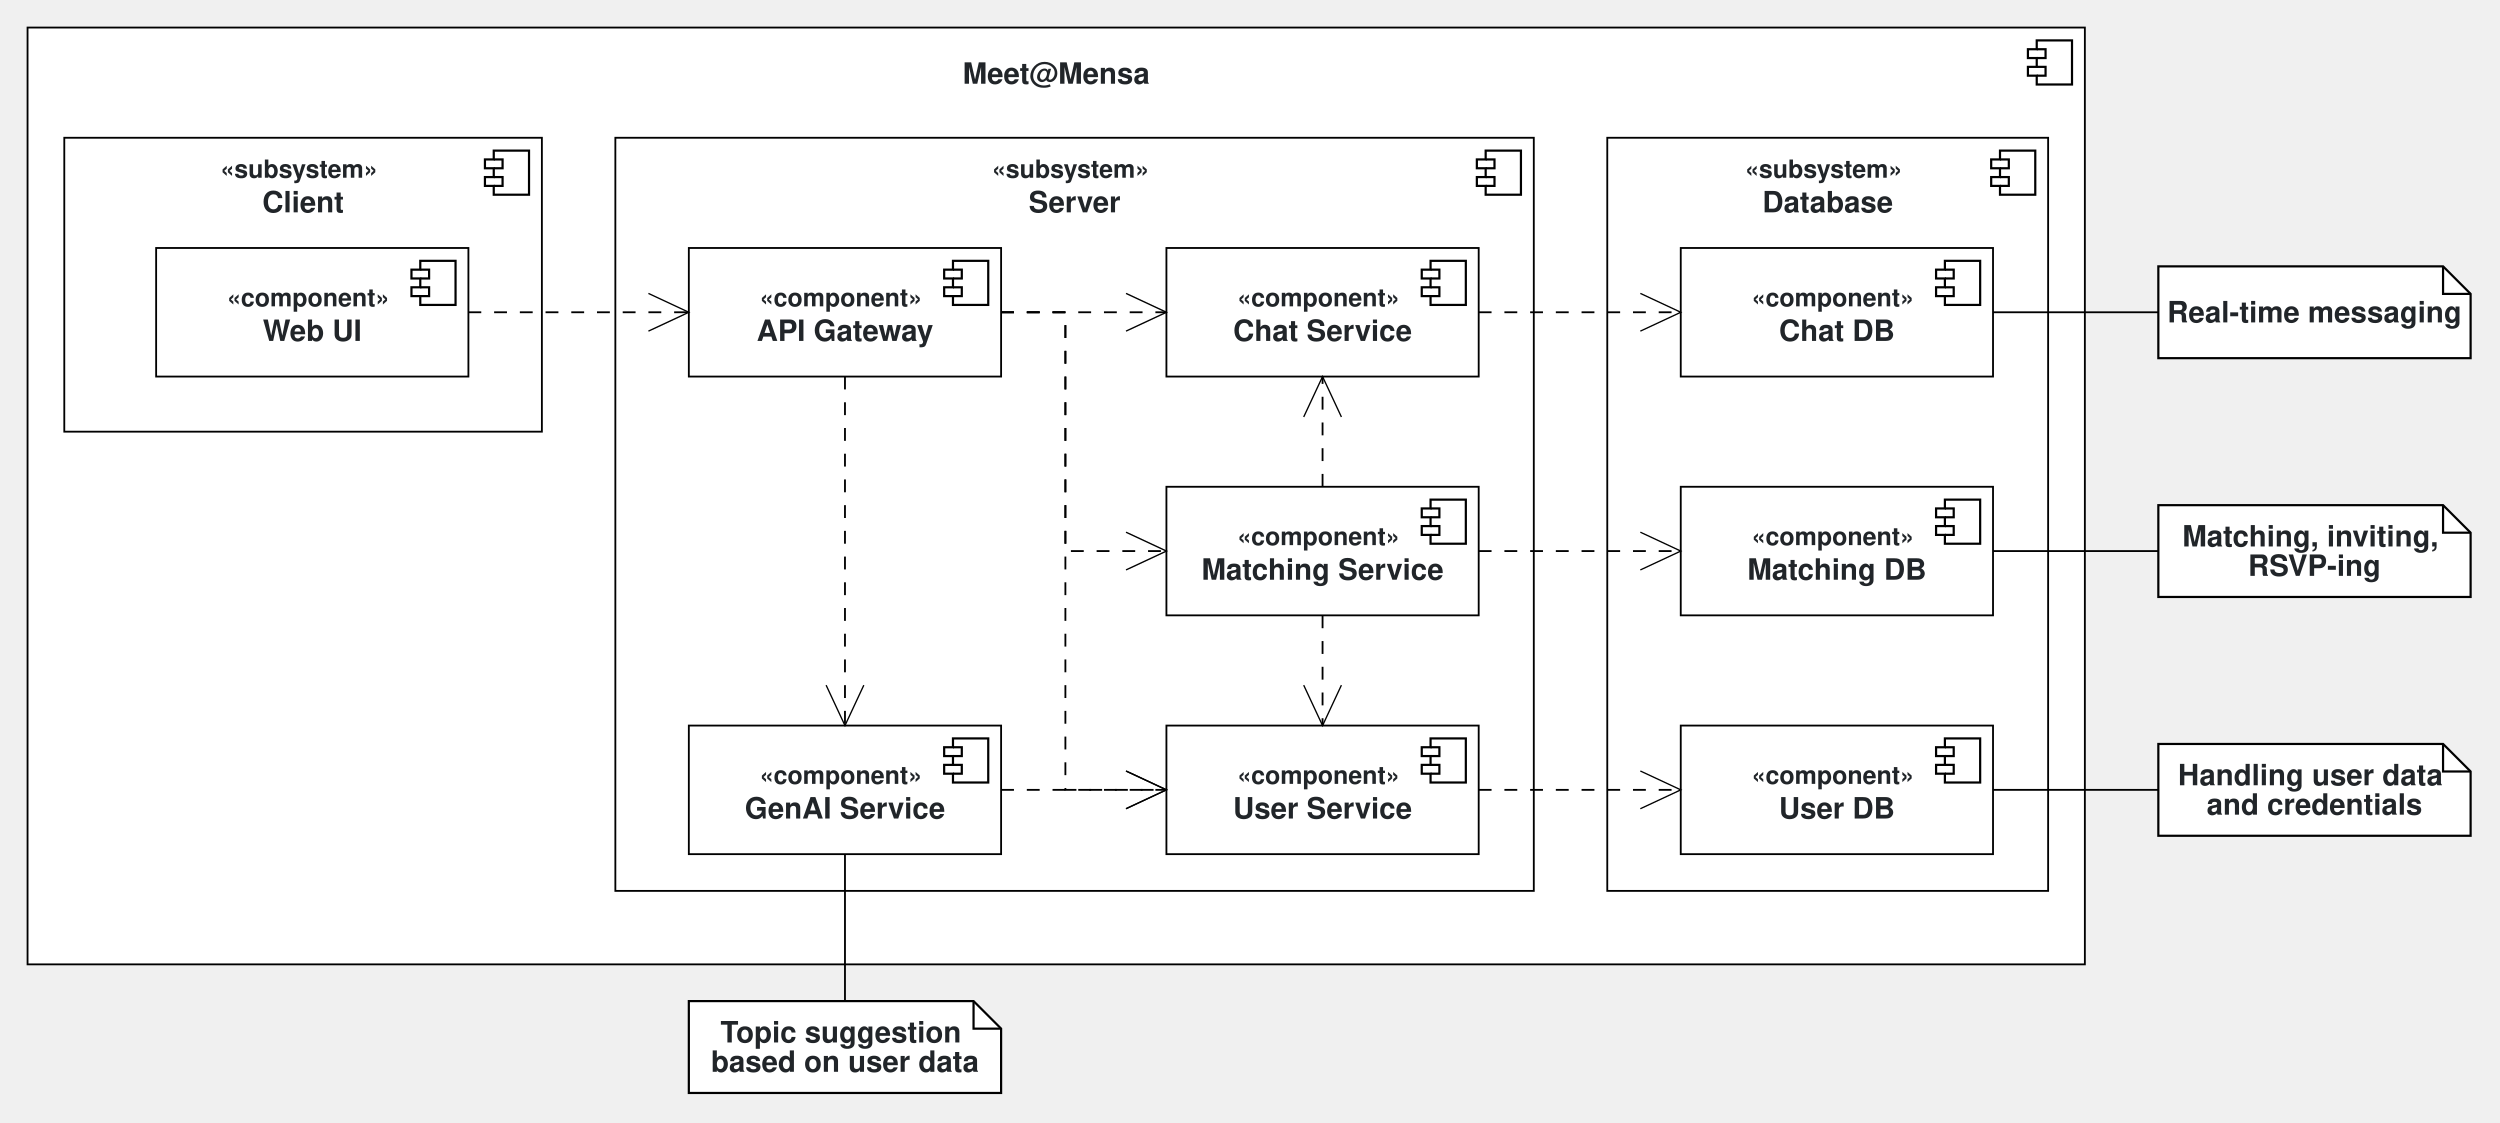
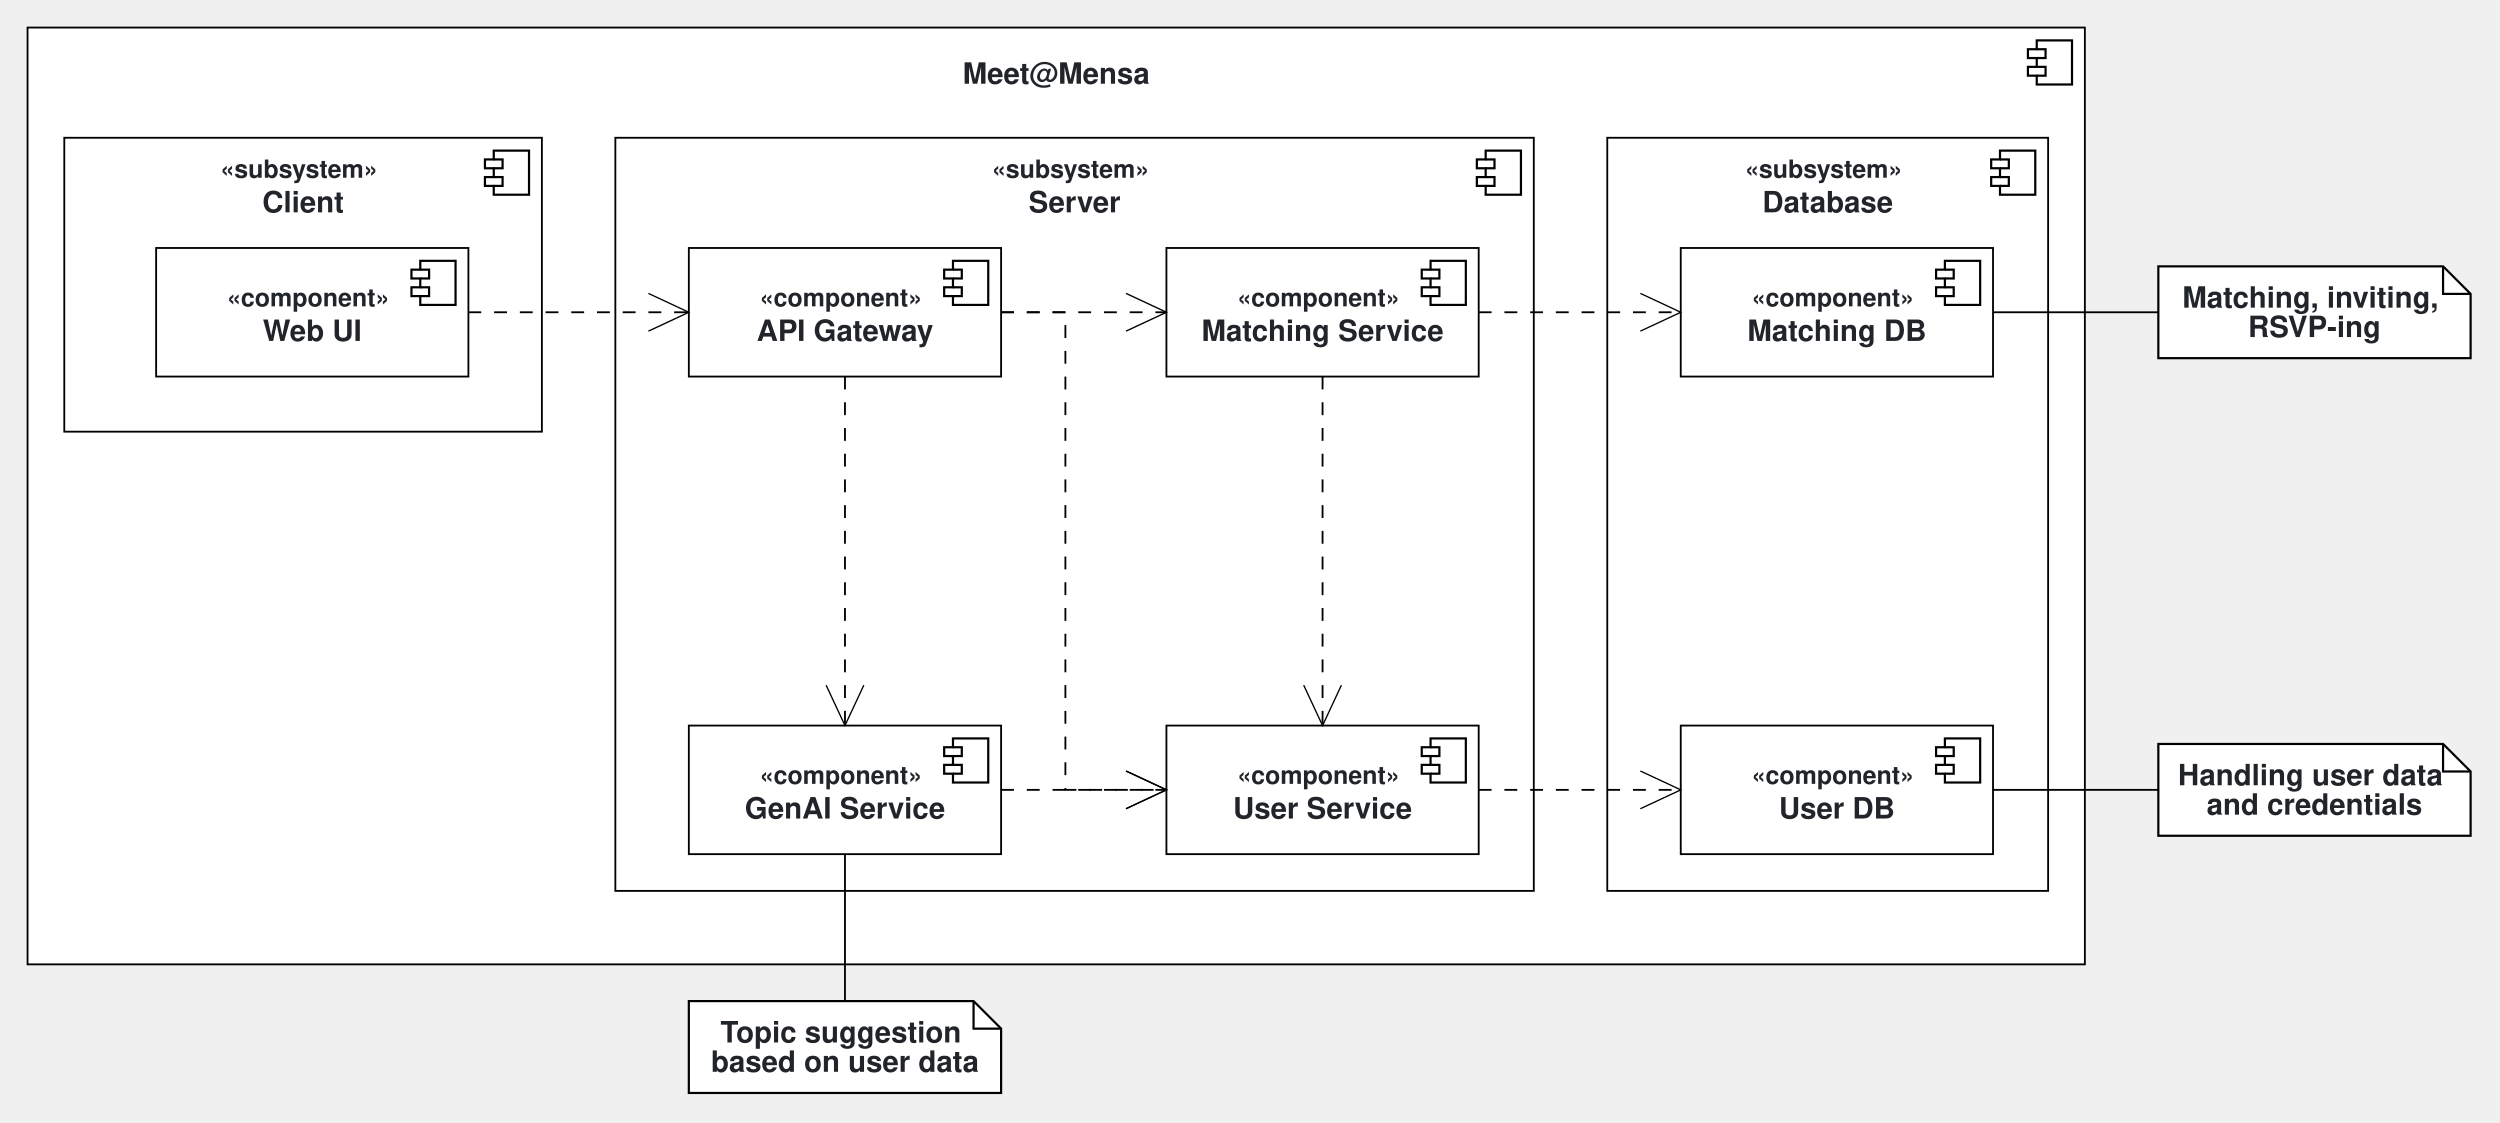
<svg xmlns="http://www.w3.org/2000/svg" width="1361" height="611" fill="#ffffff">
  <defs>
    <style>
  text {
    fill: #212529;
    font-family: Helvetica Neue, Helvetica, Arial, sans-serif;
    font-size: 16px;
  }

  marker, text {
    fill-opacity: 1;
  }

  * {
    overflow: visible;
  }
</style>
  </defs>
  <svg x="15" y="15" width="1120" height="510" class="Meet@Mensa" fill="#ffffff">
    <g data-cy="uml-subsystem">
      <rect width="100%" height="100%" stroke="black" fill="white" class="sc-fqkvVR uHYUy" />
      <g transform="translate(1089, 7)">
        <path d="M 4.8 0 L 24 0 L 24 24 L 4.8 24 L 4.8 19.2 L 0 19.2 L 0 14.4 L 4.8 14.4 L 4.8 9.6 L 0 9.6 L 0 4.8 L 4.8 4.8 Z" stroke-width="1.2" stroke-miterlimit="10" stroke="black" fill="white" class="sc-gEvEer fkqzOi" />
        <path d="M 4.8 4.8 L 9.6 4.8 L 9.6 9.6 L 4.8 9.6 M 4.8 14.4 L 9.6 14.4 L 9.6 19.2 L 4.8 19.2" stroke-width="1.2" stroke-miterlimit="10" stroke="black" fill="none" class="sc-gEvEer bFSwyf" />
      </g>
      <text x="50%" y="25px" dominant-baseline="middle" text-anchor="middle" font-weight="bold" pointer-events="none">
        <tspan x="50%" dy="0" text-anchor="middle">Meet@Mensa</tspan>
      </text>
    </g>
  </svg>
  <svg x="35" y="75" width="260" height="160" class="Client" fill="#ffffff">
    <g data-cy="uml-subsystem">
      <rect width="100%" height="100%" stroke="black" fill="white" class="sc-fqkvVR uHYUy" />
      <g transform="translate(229, 7)">
        <path d="M 4.8 0 L 24 0 L 24 24 L 4.8 24 L 4.8 19.2 L 0 19.2 L 0 14.4 L 4.8 14.4 L 4.8 9.6 L 0 9.6 L 0 4.8 L 4.8 4.8 Z" stroke-width="1.2" stroke-miterlimit="10" stroke="black" fill="white" class="sc-gEvEer fkqzOi" />
        <path d="M 4.8 4.8 L 9.6 4.8 L 9.6 9.6 L 4.8 9.6 M 4.8 14.4 L 9.6 14.4 L 9.6 19.2 L 4.8 19.2" stroke-width="1.2" stroke-miterlimit="10" stroke="black" fill="none" class="sc-gEvEer bFSwyf" />
      </g>
      <text x="50%" y="25px" dominant-baseline="middle" text-anchor="middle" font-weight="bold" pointer-events="none">
        <tspan x="50%" dy="-8" text-anchor="middle" font-size="85%">«subsystem»</tspan>
        <tspan x="50%" dy="18" text-anchor="middle">Client</tspan>
      </text>
    </g>
  </svg>
  <svg x="85" y="135" width="170" height="70" class="Web UI" fill="#ffffff">
    <g data-cy="uml-component">
      <rect width="100%" height="100%" stroke="black" fill="white" class="sc-fqkvVR uHYUy" />
      <g transform="translate(139, 7)">
        <path d="M 4.8 0 L 24 0 L 24 24 L 4.8 24 L 4.8 19.2 L 0 19.2 L 0 14.4 L 4.8 14.4 L 4.8 9.6 L 0 9.6 L 0 4.8 L 4.8 4.8 Z" stroke-width="1.2" stroke-miterlimit="10" stroke="black" fill="white" class="sc-gEvEer fkqzOi" />
        <path d="M 4.8 4.8 L 9.6 4.8 L 9.6 9.6 L 4.8 9.6 M 4.8 14.4 L 9.6 14.4 L 9.6 19.2 L 4.8 19.2" stroke-width="1.2" stroke-miterlimit="10" stroke="black" fill="none" class="sc-gEvEer bFSwyf" />
      </g>
      <text x="50%" y="50%" dominant-baseline="middle" text-anchor="middle" font-weight="bold" pointer-events="none">
        <tspan x="50%" dy="-8" text-anchor="middle" font-size="85%">«component»</tspan>
        <tspan x="50%" dy="18" text-anchor="middle">Web UI</tspan>
      </text>
    </g>
  </svg>
  <svg x="335" y="75" width="500" height="410" class="Server" fill="#ffffff">
    <g data-cy="uml-subsystem">
      <rect width="100%" height="100%" stroke="black" fill="white" class="sc-fqkvVR uHYUy" />
      <g transform="translate(469, 7)">
        <path d="M 4.8 0 L 24 0 L 24 24 L 4.8 24 L 4.8 19.2 L 0 19.2 L 0 14.4 L 4.8 14.4 L 4.8 9.6 L 0 9.6 L 0 4.8 L 4.8 4.8 Z" stroke-width="1.2" stroke-miterlimit="10" stroke="black" fill="white" class="sc-gEvEer fkqzOi" />
        <path d="M 4.8 4.8 L 9.6 4.8 L 9.6 9.6 L 4.8 9.6 M 4.8 14.4 L 9.6 14.4 L 9.6 19.2 L 4.8 19.2" stroke-width="1.2" stroke-miterlimit="10" stroke="black" fill="none" class="sc-gEvEer bFSwyf" />
      </g>
      <text x="50%" y="25px" dominant-baseline="middle" text-anchor="middle" font-weight="bold" pointer-events="none">
        <tspan x="50%" dy="-8" text-anchor="middle" font-size="85%">«subsystem»</tspan>
        <tspan x="50%" dy="18" text-anchor="middle">Server</tspan>
      </text>
    </g>
  </svg>
  <svg x="375" y="135" width="170" height="70" class="API Gateway" fill="#ffffff">
    <g data-cy="uml-component">
      <rect width="100%" height="100%" stroke="black" fill="white" class="sc-fqkvVR uHYUy" />
      <g transform="translate(139, 7)">
        <path d="M 4.8 0 L 24 0 L 24 24 L 4.8 24 L 4.8 19.2 L 0 19.2 L 0 14.4 L 4.8 14.4 L 4.8 9.6 L 0 9.6 L 0 4.8 L 4.8 4.8 Z" stroke-width="1.2" stroke-miterlimit="10" stroke="black" fill="white" class="sc-gEvEer fkqzOi" />
        <path d="M 4.8 4.8 L 9.6 4.8 L 9.6 9.6 L 4.8 9.6 M 4.8 14.4 L 9.6 14.4 L 9.6 19.2 L 4.8 19.2" stroke-width="1.2" stroke-miterlimit="10" stroke="black" fill="none" class="sc-gEvEer bFSwyf" />
      </g>
      <text x="50%" y="50%" dominant-baseline="middle" text-anchor="middle" font-weight="bold" pointer-events="none">
        <tspan x="50%" dy="-8" text-anchor="middle" font-size="85%">«component»</tspan>
        <tspan x="50%" dy="18" text-anchor="middle">API Gateway</tspan>
      </text>
    </g>
  </svg>
-   <svg x="635" y="135" width="170" height="70" class="Chat Service" fill="#ffffff">
-     <g data-cy="uml-component">
-       <rect width="100%" height="100%" stroke="black" fill="white" class="sc-fqkvVR uHYUy" />
-       <g transform="translate(139, 7)">
-         <path d="M 4.8 0 L 24 0 L 24 24 L 4.8 24 L 4.8 19.2 L 0 19.2 L 0 14.4 L 4.8 14.4 L 4.8 9.6 L 0 9.6 L 0 4.8 L 4.8 4.8 Z" stroke-width="1.2" stroke-miterlimit="10" stroke="black" fill="white" class="sc-gEvEer fkqzOi" />
-         <path d="M 4.8 4.8 L 9.6 4.8 L 9.6 9.6 L 4.8 9.6 M 4.8 14.4 L 9.6 14.4 L 9.6 19.2 L 4.8 19.2" stroke-width="1.2" stroke-miterlimit="10" stroke="black" fill="none" class="sc-gEvEer bFSwyf" />
-       </g>
-       <text x="50%" y="50%" dominant-baseline="middle" text-anchor="middle" font-weight="bold" pointer-events="none">
-         <tspan x="50%" dy="-8" text-anchor="middle" font-size="85%">«component»</tspan>
-         <tspan x="50%" dy="18" text-anchor="middle">Chat Service</tspan>
-       </text>
-     </g>
-   </svg>
-   <svg x="635" y="265" width="170" height="70" class="Matching Service" fill="#ffffff">
+   <svg x="635" y="135" width="170" height="70" class="Matching Service" fill="#ffffff">
    <g data-cy="uml-component">
      <rect width="100%" height="100%" stroke="black" fill="white" class="sc-fqkvVR uHYUy" />
      <g transform="translate(139, 7)">
        <path d="M 4.8 0 L 24 0 L 24 24 L 4.8 24 L 4.8 19.2 L 0 19.2 L 0 14.4 L 4.8 14.4 L 4.8 9.6 L 0 9.6 L 0 4.8 L 4.8 4.8 Z" stroke-width="1.2" stroke-miterlimit="10" stroke="black" fill="white" class="sc-gEvEer fkqzOi" />
        <path d="M 4.8 4.8 L 9.6 4.8 L 9.6 9.6 L 4.8 9.6 M 4.8 14.4 L 9.6 14.4 L 9.6 19.2 L 4.8 19.2" stroke-width="1.2" stroke-miterlimit="10" stroke="black" fill="none" class="sc-gEvEer bFSwyf" />
      </g>
      <text x="50%" y="50%" dominant-baseline="middle" text-anchor="middle" font-weight="bold" pointer-events="none">
        <tspan x="50%" dy="-8" text-anchor="middle" font-size="85%">«component»</tspan>
        <tspan x="50%" dy="18" text-anchor="middle">Matching Service</tspan>
      </text>
    </g>
  </svg>
  <svg x="635" y="395" width="170" height="70" class="User Service" fill="#ffffff">
    <g data-cy="uml-component">
      <rect width="100%" height="100%" stroke="black" fill="white" class="sc-fqkvVR uHYUy" />
      <g transform="translate(139, 7)">
        <path d="M 4.8 0 L 24 0 L 24 24 L 4.8 24 L 4.8 19.2 L 0 19.2 L 0 14.4 L 4.8 14.4 L 4.8 9.6 L 0 9.6 L 0 4.8 L 4.8 4.8 Z" stroke-width="1.2" stroke-miterlimit="10" stroke="black" fill="white" class="sc-gEvEer fkqzOi" />
        <path d="M 4.8 4.8 L 9.6 4.8 L 9.6 9.6 L 4.8 9.6 M 4.8 14.4 L 9.6 14.4 L 9.6 19.2 L 4.8 19.2" stroke-width="1.2" stroke-miterlimit="10" stroke="black" fill="none" class="sc-gEvEer bFSwyf" />
      </g>
      <text x="50%" y="50%" dominant-baseline="middle" text-anchor="middle" font-weight="bold" pointer-events="none">
        <tspan x="50%" dy="-8" text-anchor="middle" font-size="85%">«component»</tspan>
        <tspan x="50%" dy="18" text-anchor="middle">User Service</tspan>
      </text>
    </g>
  </svg>
  <svg x="375" y="395" width="170" height="70" class="GenAI Service" fill="#ffffff">
    <g data-cy="uml-component">
      <rect width="100%" height="100%" stroke="black" fill="white" class="sc-fqkvVR uHYUy" />
      <g transform="translate(139, 7)">
        <path d="M 4.8 0 L 24 0 L 24 24 L 4.8 24 L 4.8 19.2 L 0 19.2 L 0 14.4 L 4.8 14.4 L 4.8 9.6 L 0 9.6 L 0 4.8 L 4.8 4.8 Z" stroke-width="1.2" stroke-miterlimit="10" stroke="black" fill="white" class="sc-gEvEer fkqzOi" />
        <path d="M 4.8 4.8 L 9.6 4.8 L 9.6 9.6 L 4.8 9.6 M 4.8 14.4 L 9.6 14.4 L 9.6 19.2 L 4.8 19.2" stroke-width="1.2" stroke-miterlimit="10" stroke="black" fill="none" class="sc-gEvEer bFSwyf" />
      </g>
      <text x="50%" y="50%" dominant-baseline="middle" text-anchor="middle" font-weight="bold" pointer-events="none">
        <tspan x="50%" dy="-8" text-anchor="middle" font-size="85%">«component»</tspan>
        <tspan x="50%" dy="18" text-anchor="middle">GenAI Service</tspan>
      </text>
    </g>
  </svg>
  <svg x="875" y="75" width="240" height="410" class="Database" fill="#ffffff">
    <g data-cy="uml-subsystem">
      <rect width="100%" height="100%" stroke="black" fill="white" class="sc-fqkvVR uHYUy" />
      <g transform="translate(209, 7)">
        <path d="M 4.8 0 L 24 0 L 24 24 L 4.8 24 L 4.8 19.2 L 0 19.2 L 0 14.4 L 4.8 14.4 L 4.8 9.6 L 0 9.6 L 0 4.8 L 4.8 4.8 Z" stroke-width="1.2" stroke-miterlimit="10" stroke="black" fill="white" class="sc-gEvEer fkqzOi" />
        <path d="M 4.8 4.8 L 9.6 4.8 L 9.6 9.6 L 4.8 9.6 M 4.8 14.4 L 9.6 14.4 L 9.6 19.2 L 4.8 19.2" stroke-width="1.2" stroke-miterlimit="10" stroke="black" fill="none" class="sc-gEvEer bFSwyf" />
      </g>
      <text x="50%" y="25px" dominant-baseline="middle" text-anchor="middle" font-weight="bold" pointer-events="none">
        <tspan x="50%" dy="-8" text-anchor="middle" font-size="85%">«subsystem»</tspan>
        <tspan x="50%" dy="18" text-anchor="middle">Database</tspan>
      </text>
    </g>
  </svg>
-   <svg x="915" y="135" width="170" height="70" class="Chat DB" fill="#ffffff">
-     <g data-cy="uml-component">
-       <rect width="100%" height="100%" stroke="black" fill="white" class="sc-fqkvVR uHYUy" />
-       <g transform="translate(139, 7)">
-         <path d="M 4.8 0 L 24 0 L 24 24 L 4.8 24 L 4.8 19.2 L 0 19.2 L 0 14.4 L 4.8 14.4 L 4.8 9.6 L 0 9.6 L 0 4.8 L 4.8 4.8 Z" stroke-width="1.2" stroke-miterlimit="10" stroke="black" fill="white" class="sc-gEvEer fkqzOi" />
-         <path d="M 4.8 4.8 L 9.6 4.8 L 9.6 9.6 L 4.8 9.6 M 4.8 14.4 L 9.6 14.4 L 9.6 19.2 L 4.8 19.2" stroke-width="1.2" stroke-miterlimit="10" stroke="black" fill="none" class="sc-gEvEer bFSwyf" />
-       </g>
-       <text x="50%" y="50%" dominant-baseline="middle" text-anchor="middle" font-weight="bold" pointer-events="none">
-         <tspan x="50%" dy="-8" text-anchor="middle" font-size="85%">«component»</tspan>
-         <tspan x="50%" dy="18" text-anchor="middle">Chat DB</tspan>
-       </text>
-     </g>
-   </svg>
-   <svg x="915" y="265" width="170" height="70" class="Matching DB" fill="#ffffff">
+   <svg x="915" y="135" width="170" height="70" class="Matching DB" fill="#ffffff">
    <g data-cy="uml-component">
      <rect width="100%" height="100%" stroke="black" fill="white" class="sc-fqkvVR uHYUy" />
      <g transform="translate(139, 7)">
        <path d="M 4.8 0 L 24 0 L 24 24 L 4.8 24 L 4.8 19.2 L 0 19.2 L 0 14.4 L 4.8 14.4 L 4.8 9.6 L 0 9.6 L 0 4.8 L 4.8 4.8 Z" stroke-width="1.2" stroke-miterlimit="10" stroke="black" fill="white" class="sc-gEvEer fkqzOi" />
        <path d="M 4.8 4.8 L 9.6 4.8 L 9.6 9.6 L 4.8 9.6 M 4.8 14.4 L 9.6 14.4 L 9.6 19.2 L 4.8 19.2" stroke-width="1.2" stroke-miterlimit="10" stroke="black" fill="none" class="sc-gEvEer bFSwyf" />
      </g>
      <text x="50%" y="50%" dominant-baseline="middle" text-anchor="middle" font-weight="bold" pointer-events="none">
        <tspan x="50%" dy="-8" text-anchor="middle" font-size="85%">«component»</tspan>
        <tspan x="50%" dy="18" text-anchor="middle">Matching DB</tspan>
      </text>
    </g>
  </svg>
  <svg x="915" y="395" width="170" height="70" class="User DB" fill="#ffffff">
    <g data-cy="uml-component">
      <rect width="100%" height="100%" stroke="black" fill="white" class="sc-fqkvVR uHYUy" />
      <g transform="translate(139, 7)">
        <path d="M 4.8 0 L 24 0 L 24 24 L 4.8 24 L 4.8 19.2 L 0 19.2 L 0 14.4 L 4.8 14.4 L 4.8 9.6 L 0 9.6 L 0 4.8 L 4.8 4.8 Z" stroke-width="1.2" stroke-miterlimit="10" stroke="black" fill="white" class="sc-gEvEer fkqzOi" />
        <path d="M 4.8 4.8 L 9.6 4.8 L 9.6 9.6 L 4.8 9.6 M 4.8 14.4 L 9.6 14.4 L 9.6 19.2 L 4.8 19.2" stroke-width="1.2" stroke-miterlimit="10" stroke="black" fill="none" class="sc-gEvEer bFSwyf" />
      </g>
      <text x="50%" y="50%" dominant-baseline="middle" text-anchor="middle" font-weight="bold" pointer-events="none">
        <tspan x="50%" dy="-8" text-anchor="middle" font-size="85%">«component»</tspan>
        <tspan x="50%" dy="18" text-anchor="middle">User DB</tspan>
      </text>
    </g>
  </svg>
-   <svg x="1175" y="145" width="170" height="50" class="Real-time messaging" fill="#ffffff">
-     <g>
-       <path d="M 0 0 L 155 0 L 170 15 L 170 50 L 0 50 L 0 0 Z" stroke-width="1.2" stroke-miterlimit="10" stroke="black" fill="white" class="sc-gEvEer fkqzOi" />
-       <path d="M 155 0 L 155 15 L 170 15" stroke-width="1.2" stroke-miterlimit="10" stroke="black" fill="none" class="sc-gEvEer bFSwyf" />
-       <text x="85" y="25" text-anchor="middle" width="170" height="50" font-weight="bold" pointer-events="none">
-         <tspan x="85" dy="5.5">Real-time messaging</tspan>
-       </text>
-     </g>
-   </svg>
-   <svg x="1175" y="275" width="170" height="50" class="Matching, inviting, RSVP-ing" fill="#ffffff">
+   <svg x="1175" y="145" width="170" height="50" class="Matching, inviting, RSVP-ing" fill="#ffffff">
    <g>
      <path d="M 0 0 L 155 0 L 170 15 L 170 50 L 0 50 L 0 0 Z" stroke-width="1.2" stroke-miterlimit="10" stroke="black" fill="white" class="sc-gEvEer fkqzOi" />
      <path d="M 155 0 L 155 15 L 170 15" stroke-width="1.2" stroke-miterlimit="10" stroke="black" fill="none" class="sc-gEvEer bFSwyf" />
      <text x="85" y="25" text-anchor="middle" width="170" height="50" font-weight="bold" pointer-events="none">
        <tspan x="85" dy="-2.5">Matching, inviting,</tspan>
        <tspan x="85" dy="16">RSVP-ing</tspan>
      </text>
    </g>
  </svg>
  <svg x="1175" y="405" width="170" height="50" class="Handling user data and credentials" fill="#ffffff">
    <g>
      <path d="M 0 0 L 155 0 L 170 15 L 170 50 L 0 50 L 0 0 Z" stroke-width="1.2" stroke-miterlimit="10" stroke="black" fill="white" class="sc-gEvEer fkqzOi" />
      <path d="M 155 0 L 155 15 L 170 15" stroke-width="1.2" stroke-miterlimit="10" stroke="black" fill="none" class="sc-gEvEer bFSwyf" />
      <text x="85" y="25" text-anchor="middle" width="170" height="50" font-weight="bold" pointer-events="none">
        <tspan x="85" dy="-2.5">Handling user data</tspan>
        <tspan x="85" dy="16">and credentials</tspan>
      </text>
    </g>
  </svg>
  <svg x="375" y="545" width="170" height="50" class="Topic suggestion based on user data" fill="#ffffff">
    <g>
      <path d="M 0 0 L 155 0 L 170 15 L 170 50 L 0 50 L 0 0 Z" stroke-width="1.2" stroke-miterlimit="10" stroke="black" fill="white" class="sc-gEvEer fkqzOi" />
      <path d="M 155 0 L 155 15 L 170 15" stroke-width="1.2" stroke-miterlimit="10" stroke="black" fill="none" class="sc-gEvEer bFSwyf" />
      <text x="85" y="25" text-anchor="middle" width="170" height="50" font-weight="bold" pointer-events="none">
        <tspan x="85" dy="-2.5">Topic suggestion</tspan>
        <tspan x="85" dy="16">based on user data</tspan>
      </text>
    </g>
  </svg>
  <svg x="255" y="170" width="120" height="1" class="" fill="#ffffff">
    <g>
      <marker id="marker-f07eb39b-9ba0-4518-ae33-ad6e55194925" viewBox="0 0 30 30" markerWidth="22" markerHeight="30" refX="30" refY="15" orient="auto" markerUnits="strokeWidth">
        <path d="M0,29 L30,15 L0,1" stroke="black" fill="none" class="sc-gEvEer bFSwyf" />
      </marker>
      <polyline points="0 0,120 0" stroke-width="1" stroke-dasharray="7" marker-end="url(#marker-f07eb39b-9ba0-4518-ae33-ad6e55194925)" stroke="black" fill="none" class="sc-aXZVg eMElBf" />
    </g>
  </svg>
+   <svg x="805" y="170" width="110" height="1" class="" fill="#ffffff">
+     <g>
+       <marker id="marker-73254762-9c4d-4a5b-bf0d-d6e85c03ad3f" viewBox="0 0 30 30" markerWidth="22" markerHeight="30" refX="30" refY="15" orient="auto" markerUnits="strokeWidth">
+         <path d="M0,29 L30,15 L0,1" stroke="black" fill="none" class="sc-gEvEer bFSwyf" />
+       </marker>
+       <polyline points="0 0,110 0" stroke-width="1" stroke-dasharray="7" marker-end="url(#marker-73254762-9c4d-4a5b-bf0d-d6e85c03ad3f)" stroke="black" fill="none" class="sc-aXZVg eMElBf" />
+     </g>
+   </svg>
+   <svg x="805" y="430" width="110" height="1" class="" fill="#ffffff">
+     <g>
+       <marker id="marker-feea505b-f7ef-4618-9afe-9fd7a02bf69c" viewBox="0 0 30 30" markerWidth="22" markerHeight="30" refX="30" refY="15" orient="auto" markerUnits="strokeWidth">
+         <path d="M0,29 L30,15 L0,1" stroke="black" fill="none" class="sc-gEvEer bFSwyf" />
+       </marker>
+       <polyline points="0 0,110 0" stroke-width="1" stroke-dasharray="7" marker-end="url(#marker-feea505b-f7ef-4618-9afe-9fd7a02bf69c)" stroke="black" fill="none" class="sc-aXZVg eMElBf" />
+     </g>
+   </svg>
+   <svg x="720" y="205" width="1" height="190" class="" fill="#ffffff">
+     <g>
+       <marker id="marker-b420358b-5aae-4ddd-b10b-7e14c231f450" viewBox="0 0 30 30" markerWidth="22" markerHeight="30" refX="30" refY="15" orient="auto" markerUnits="strokeWidth">
+         <path d="M0,29 L30,15 L0,1" stroke="black" fill="none" class="sc-gEvEer bFSwyf" />
+       </marker>
+       <polyline points="0 0,0 190" stroke-width="1" stroke-dasharray="7" marker-end="url(#marker-b420358b-5aae-4ddd-b10b-7e14c231f450)" stroke="black" fill="none" class="sc-aXZVg eMElBf" />
+     </g>
+   </svg>
+   <svg x="545" y="170" width="100" height="260" class="" fill="#ffffff">
+     <g>
+       <marker id="marker-0a0f3214-6dbf-4717-a744-e31defbd4869" viewBox="0 0 30 30" markerWidth="22" markerHeight="30" refX="30" refY="15" orient="auto" markerUnits="strokeWidth">
+         <path d="M0,29 L30,15 L0,1" stroke="black" fill="none" class="sc-gEvEer bFSwyf" />
+       </marker>
+       <polyline points="0 0,35 0,35 260,90 260" stroke-width="1" stroke-dasharray="7" marker-end="url(#marker-0a0f3214-6dbf-4717-a744-e31defbd4869)" stroke="black" fill="none" class="sc-aXZVg eMElBf" />
+     </g>
+   </svg>
  <svg x="545" y="170" width="90" height="1" class="" fill="#ffffff">
    <g>
-       <marker id="marker-e1d5fdd7-04a8-4fc5-a278-4ef7fc071f21" viewBox="0 0 30 30" markerWidth="22" markerHeight="30" refX="30" refY="15" orient="auto" markerUnits="strokeWidth">
-         <path d="M0,29 L30,15 L0,1" stroke="black" fill="none" class="sc-gEvEer bFSwyf" />
-       </marker>
-       <polyline points="0 0,90 0" stroke-width="1" stroke-dasharray="7" marker-end="url(#marker-e1d5fdd7-04a8-4fc5-a278-4ef7fc071f21)" stroke="black" fill="none" class="sc-aXZVg eMElBf" />
-     </g>
-   </svg>
-   <svg x="805" y="170" width="110" height="1" class="" fill="#ffffff">
-     <g>
-       <marker id="marker-861fa890-7c91-42b0-9381-770dd966ab79" viewBox="0 0 30 30" markerWidth="22" markerHeight="30" refX="30" refY="15" orient="auto" markerUnits="strokeWidth">
-         <path d="M0,29 L30,15 L0,1" stroke="black" fill="none" class="sc-gEvEer bFSwyf" />
-       </marker>
-       <polyline points="0 0,110 0" stroke-width="1" stroke-dasharray="7" marker-end="url(#marker-861fa890-7c91-42b0-9381-770dd966ab79)" stroke="black" fill="none" class="sc-aXZVg eMElBf" />
-     </g>
-   </svg>
-   <svg x="805" y="300" width="110" height="1" class="" fill="#ffffff">
-     <g>
-       <marker id="marker-73254762-9c4d-4a5b-bf0d-d6e85c03ad3f" viewBox="0 0 30 30" markerWidth="22" markerHeight="30" refX="30" refY="15" orient="auto" markerUnits="strokeWidth">
-         <path d="M0,29 L30,15 L0,1" stroke="black" fill="none" class="sc-gEvEer bFSwyf" />
-       </marker>
-       <polyline points="0 0,110 0" stroke-width="1" stroke-dasharray="7" marker-end="url(#marker-73254762-9c4d-4a5b-bf0d-d6e85c03ad3f)" stroke="black" fill="none" class="sc-aXZVg eMElBf" />
-     </g>
-   </svg>
-   <svg x="805" y="430" width="110" height="1" class="" fill="#ffffff">
-     <g>
-       <marker id="marker-feea505b-f7ef-4618-9afe-9fd7a02bf69c" viewBox="0 0 30 30" markerWidth="22" markerHeight="30" refX="30" refY="15" orient="auto" markerUnits="strokeWidth">
-         <path d="M0,29 L30,15 L0,1" stroke="black" fill="none" class="sc-gEvEer bFSwyf" />
-       </marker>
-       <polyline points="0 0,110 0" stroke-width="1" stroke-dasharray="7" marker-end="url(#marker-feea505b-f7ef-4618-9afe-9fd7a02bf69c)" stroke="black" fill="none" class="sc-aXZVg eMElBf" />
-     </g>
-   </svg>
-   <svg x="720" y="335" width="1" height="60" class="" fill="#ffffff">
-     <g>
-       <marker id="marker-b420358b-5aae-4ddd-b10b-7e14c231f450" viewBox="0 0 30 30" markerWidth="22" markerHeight="30" refX="30" refY="15" orient="auto" markerUnits="strokeWidth">
-         <path d="M0,29 L30,15 L0,1" stroke="black" fill="none" class="sc-gEvEer bFSwyf" />
-       </marker>
-       <polyline points="0 0,0 60" stroke-width="1" stroke-dasharray="7" marker-end="url(#marker-b420358b-5aae-4ddd-b10b-7e14c231f450)" stroke="black" fill="none" class="sc-aXZVg eMElBf" />
-     </g>
-   </svg>
-   <svg x="545" y="170" width="100" height="260" class="" fill="#ffffff">
-     <g>
-       <marker id="marker-0a0f3214-6dbf-4717-a744-e31defbd4869" viewBox="0 0 30 30" markerWidth="22" markerHeight="30" refX="30" refY="15" orient="auto" markerUnits="strokeWidth">
-         <path d="M0,29 L30,15 L0,1" stroke="black" fill="none" class="sc-gEvEer bFSwyf" />
-       </marker>
-       <polyline points="0 0,35 0,35 260,90 260" stroke-width="1" stroke-dasharray="7" marker-end="url(#marker-0a0f3214-6dbf-4717-a744-e31defbd4869)" stroke="black" fill="none" class="sc-aXZVg eMElBf" />
-     </g>
-   </svg>
-   <svg x="545" y="170" width="100" height="140" class="" fill="#ffffff">
-     <g>
      <marker id="marker-057c998e-225b-4981-82fb-76bb9a5e2d5d" viewBox="0 0 30 30" markerWidth="22" markerHeight="30" refX="30" refY="15" orient="auto" markerUnits="strokeWidth">
        <path d="M0,29 L30,15 L0,1" stroke="black" fill="none" class="sc-gEvEer bFSwyf" />
      </marker>
-       <polyline points="0 0,35 0,35 130,90 130" stroke-width="1" stroke-dasharray="7" marker-end="url(#marker-057c998e-225b-4981-82fb-76bb9a5e2d5d)" stroke="black" fill="none" class="sc-aXZVg eMElBf" />
+       <polyline points="0 0,90 0" stroke-width="1" stroke-dasharray="7" marker-end="url(#marker-057c998e-225b-4981-82fb-76bb9a5e2d5d)" stroke="black" fill="none" class="sc-aXZVg eMElBf" />
    </g>
  </svg>
  <svg x="460" y="205" width="1" height="190" class="" fill="#ffffff">
    <g>
      <marker id="marker-a12c58d6-a9b5-4552-804b-eb5899110440" viewBox="0 0 30 30" markerWidth="22" markerHeight="30" refX="30" refY="15" orient="auto" markerUnits="strokeWidth">
        <path d="M0,29 L30,15 L0,1" stroke="black" fill="none" class="sc-gEvEer bFSwyf" />
      </marker>
      <polyline points="0 0,0 190" stroke-width="1" stroke-dasharray="7" marker-end="url(#marker-a12c58d6-a9b5-4552-804b-eb5899110440)" stroke="black" fill="none" class="sc-aXZVg eMElBf" />
    </g>
  </svg>
-   <svg x="720" y="205" width="1" height="60" class="" fill="#ffffff">
-     <g>
-       <marker id="marker-7257e373-cf7e-4592-9484-9c721e71187e" viewBox="0 0 30 30" markerWidth="22" markerHeight="30" refX="30" refY="15" orient="auto" markerUnits="strokeWidth">
-         <path d="M0,29 L30,15 L0,1" stroke="black" fill="none" class="sc-gEvEer bFSwyf" />
-       </marker>
-       <polyline points="0 60,0 0" stroke-width="1" stroke-dasharray="7" marker-end="url(#marker-7257e373-cf7e-4592-9484-9c721e71187e)" stroke="black" fill="none" class="sc-aXZVg eMElBf" />
-     </g>
-   </svg>
  <svg x="1085" y="170" width="90" height="1" class="" fill="#ffffff">
    <g>
      <polyline points="90 0,0 0" stroke="black" fill="none" class="sc-aXZVg eMElBf" />
    </g>
  </svg>
-   <svg x="1085" y="300" width="90" height="1" class="" fill="#ffffff">
+   <svg x="1085" y="430" width="90" height="1" class="" fill="#ffffff">
    <g>
      <polyline points="90 0,0 0" stroke="black" fill="none" class="sc-aXZVg eMElBf" />
    </g>
  </svg>
-   <svg x="1085" y="430" width="90" height="1" class="" fill="#ffffff">
-     <g>
-       <polyline points="90 0,0 0" stroke="black" fill="none" class="sc-aXZVg eMElBf" />
-     </g>
-   </svg>
  <svg x="460" y="465" width="1" height="80" class="" fill="#ffffff">
    <g>
      <polyline points="0 80,0 0" stroke="black" fill="none" class="sc-aXZVg eMElBf" />
    </g>
  </svg>
  <svg x="545" y="430" width="90" height="1" class="" fill="#ffffff">
    <g>
      <marker id="marker-53c053a9-82de-43c0-ac40-9554f06b507c" viewBox="0 0 30 30" markerWidth="22" markerHeight="30" refX="30" refY="15" orient="auto" markerUnits="strokeWidth">
        <path d="M0,29 L30,15 L0,1" stroke="black" fill="none" class="sc-gEvEer bFSwyf" />
      </marker>
      <polyline points="0 0,90 0" stroke-width="1" stroke-dasharray="7" marker-end="url(#marker-53c053a9-82de-43c0-ac40-9554f06b507c)" stroke="black" fill="none" class="sc-aXZVg eMElBf" />
    </g>
  </svg>
</svg>
